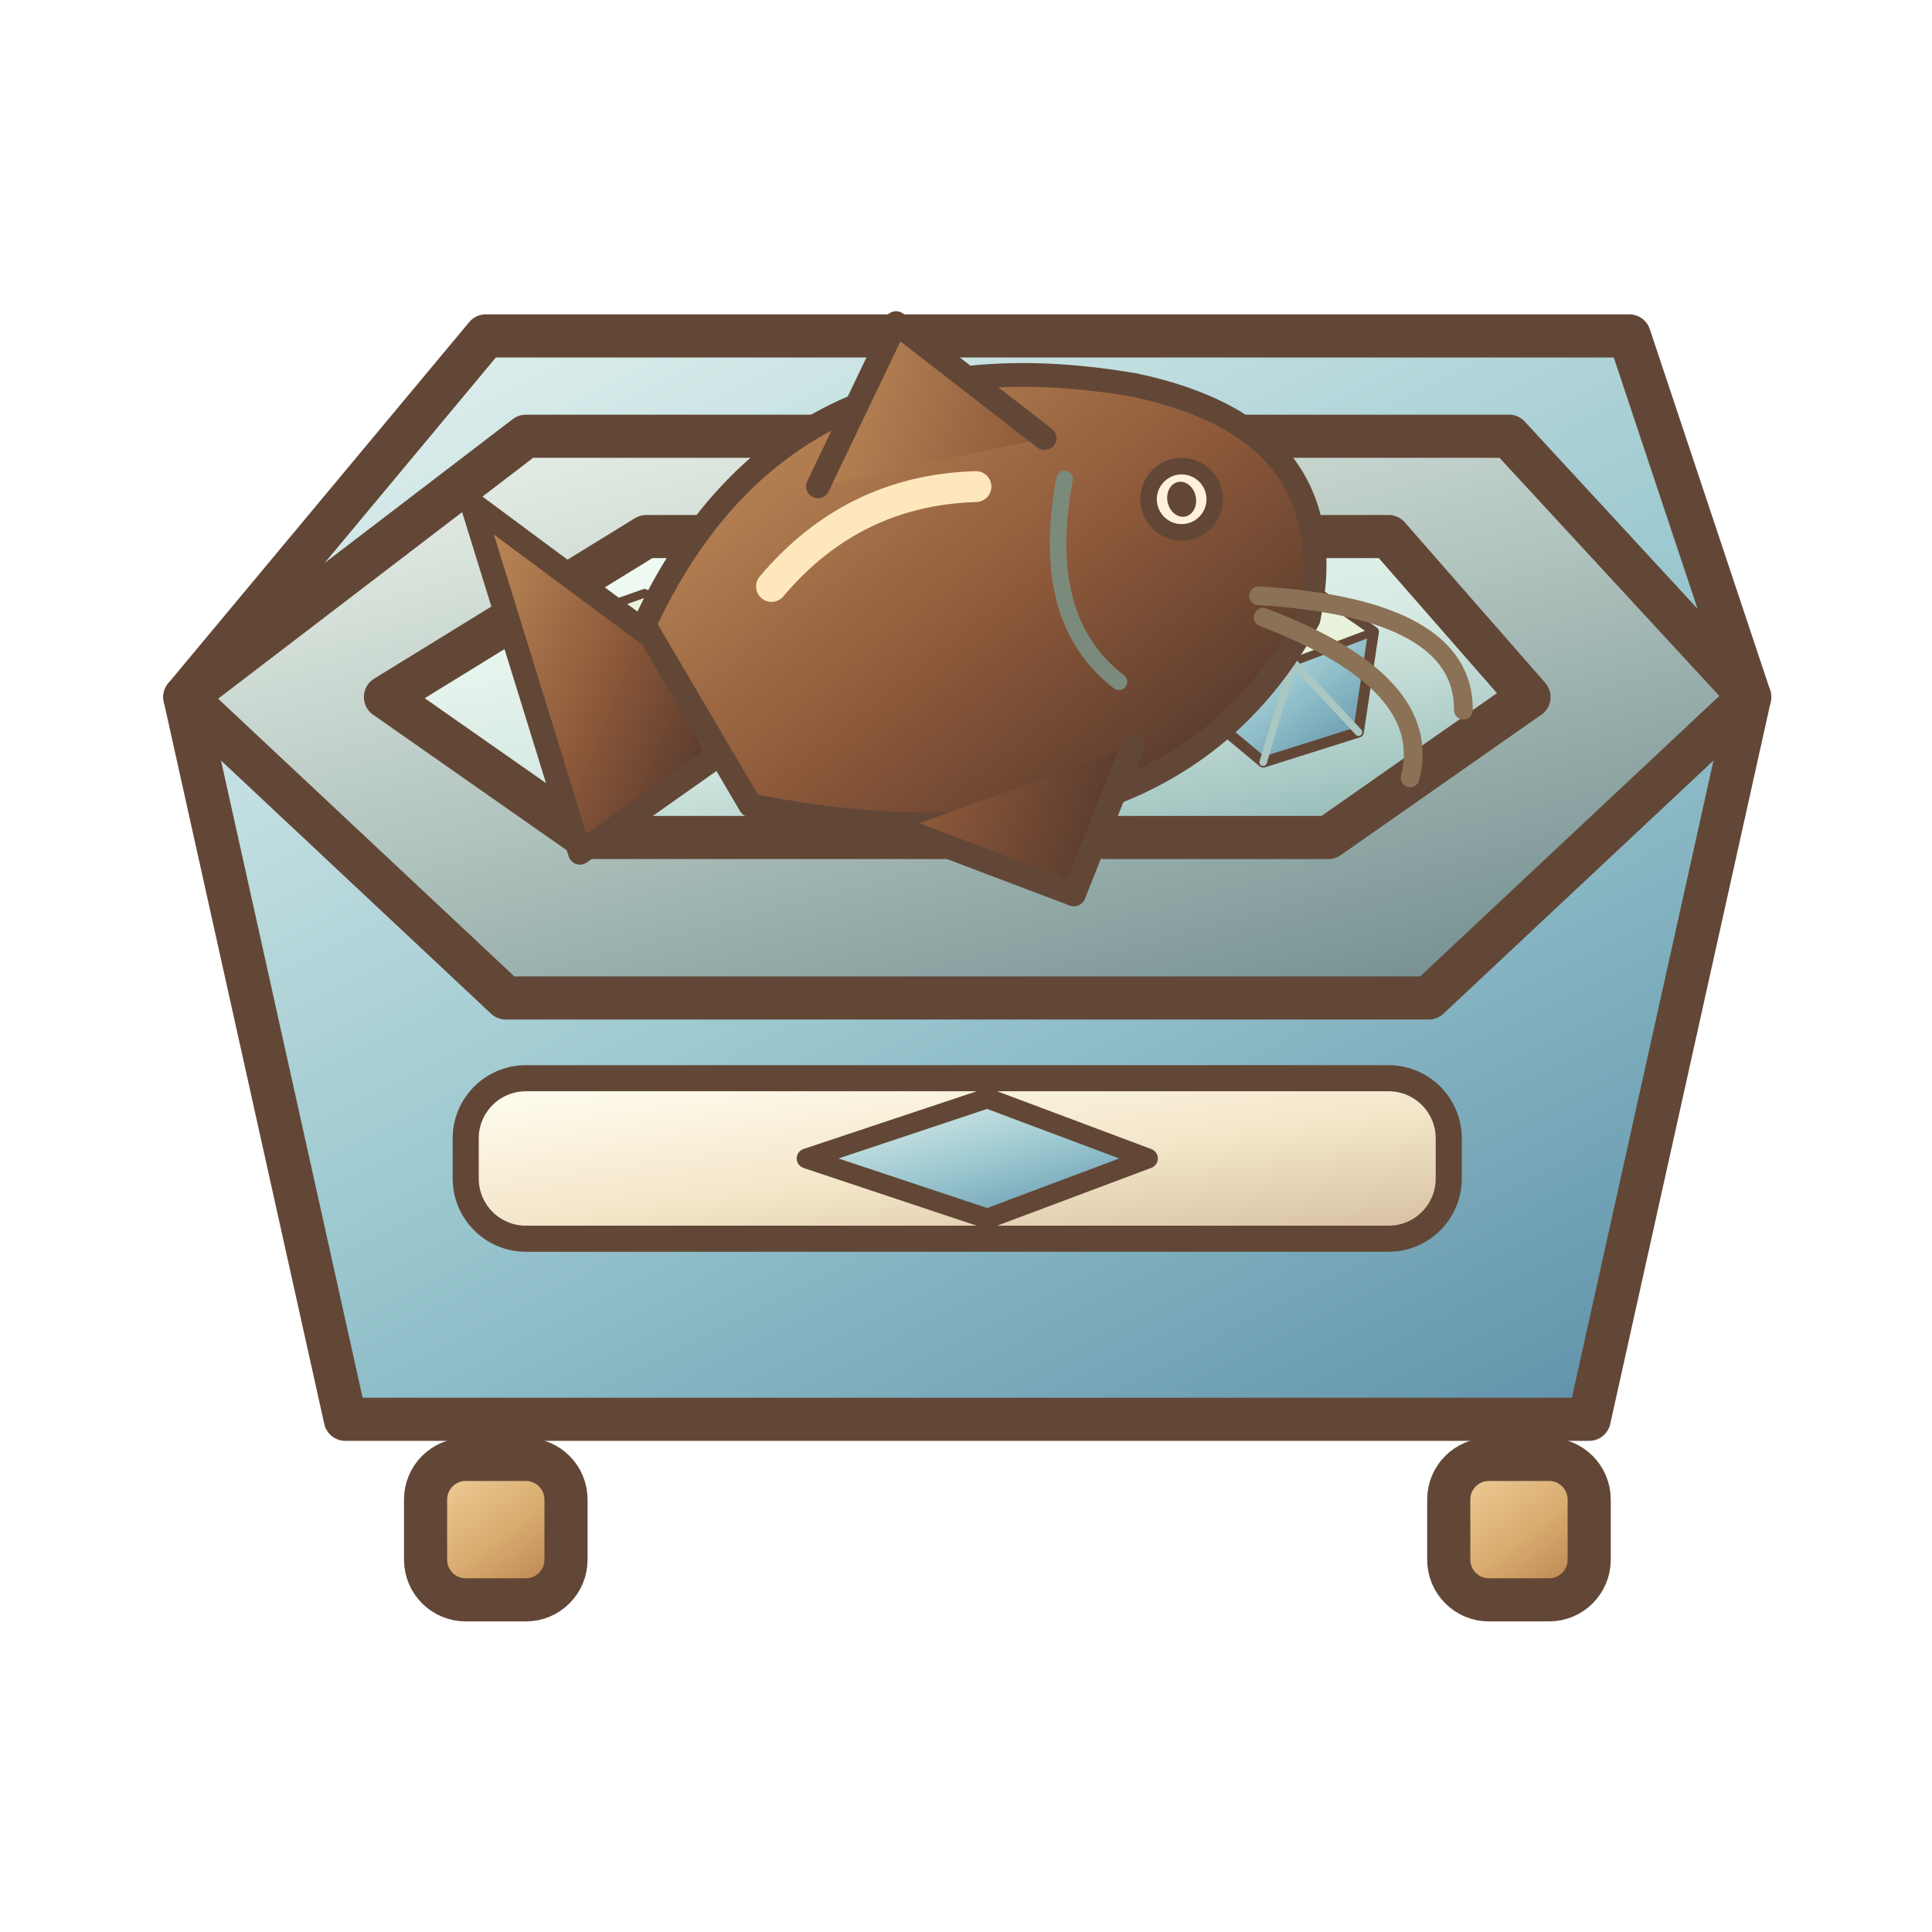
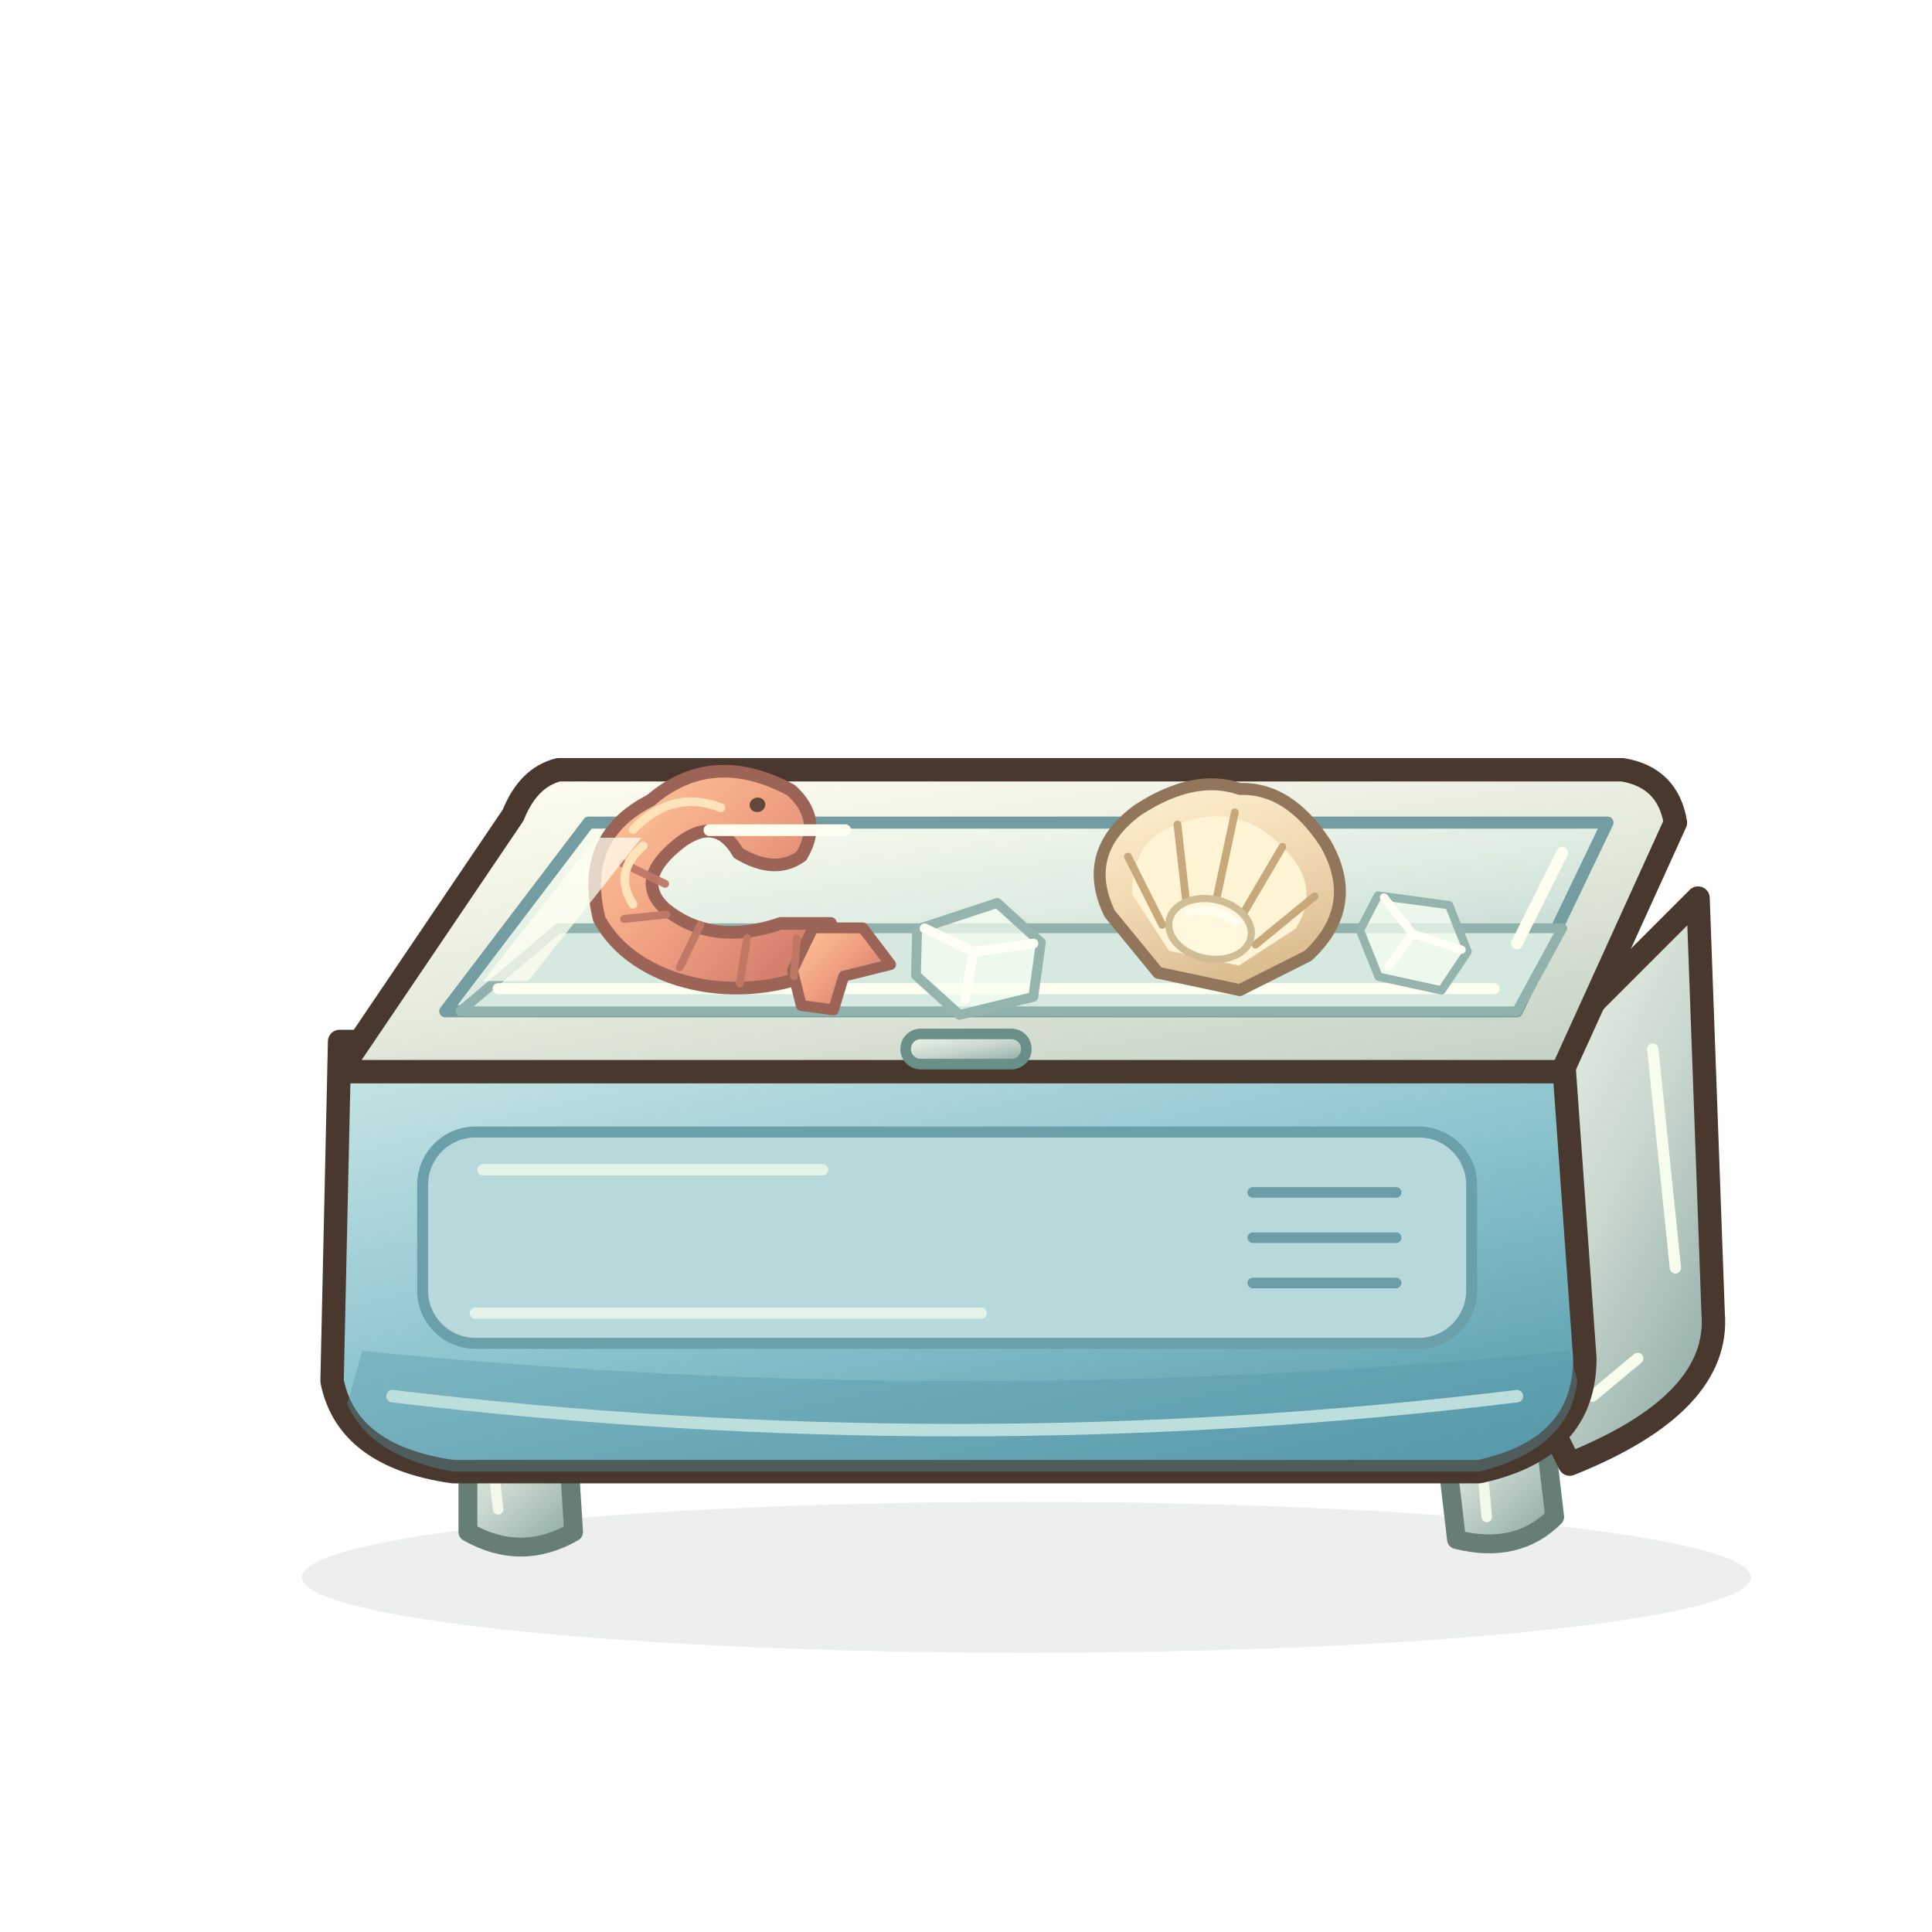
- <svg xmlns="http://www.w3.org/2000/svg" width="96" height="96" viewBox="0 0 96 96">
+ <svg xmlns="http://www.w3.org/2000/svg" width="512" height="512" viewBox="0 0 256 256">
  <defs>
-     <linearGradient id="wood" x1=".1" y1="0" x2=".85" y2="1">
-       <stop stop-color="#f1d19c" />
-       <stop offset=".55" stop-color="#d9ac70" />
-       <stop offset="1" stop-color="#b9804c" />
+     <linearGradient id="r48-sea-l1-blue" x1=".14" y1="0" x2=".82" y2="1">
+       <stop offset="0" stop-color="#c3e3e4" />
+       <stop offset="0.5" stop-color="#8dc4ce" />
+       <stop offset="1" stop-color="#5b9eae" />
    </linearGradient>
-     <linearGradient id="green" x1=".1" y1="0" x2=".85" y2="1">
-       <stop stop-color="#c1de80" />
-       <stop offset=".55" stop-color="#79ad52" />
-       <stop offset="1" stop-color="#497b3f" />
+     <linearGradient id="r48-sea-l1-rim" x1=".14" y1="0" x2=".82" y2="1">
+       <stop offset="0" stop-color="#fffef0" />
+       <stop offset="0.5" stop-color="#e6ebdd" />
+       <stop offset="1" stop-color="#c5d3c6" />
    </linearGradient>
-     <linearGradient id="darkGreen" x1=".1" y1="0" x2=".85" y2="1">
-       <stop stop-color="#94bd70" />
-       <stop offset=".55" stop-color="#5c9150" />
-       <stop offset="1" stop-color="#326845" />
+     <linearGradient id="r48-sea-l1-metal" x1=".14" y1="0" x2=".82" y2="1">
+       <stop offset="0" stop-color="#f0f5e9" />
+       <stop offset="0.5" stop-color="#cad8cf" />
+       <stop offset="1" stop-color="#91ada8" />
    </linearGradient>
-     <linearGradient id="enamel" x1=".1" y1="0" x2=".85" y2="1">
-       <stop stop-color="#e1ebc5" />
-       <stop offset=".55" stop-color="#a9c58a" />
-       <stop offset="1" stop-color="#719368" />
+     <linearGradient id="r48-sea-l1-glass" x1=".14" y1="0" x2=".82" y2="1">
+       <stop offset="0" stop-color="#f8fff0" />
+       <stop offset="0.5" stop-color="#d6ece5" />
+       <stop offset="1" stop-color="#adcfd0" />
    </linearGradient>
-     <linearGradient id="bowl" x1=".1" y1="0" x2=".85" y2="1">
-       <stop stop-color="#fffdf0" />
-       <stop offset=".55" stop-color="#f4e6c9" />
-       <stop offset="1" stop-color="#d8c3a4" />
+     <linearGradient id="r48-sea-l1-shrimp" x1=".14" y1="0" x2=".82" y2="1">
+       <stop offset="0" stop-color="#ffc497" />
+       <stop offset="0.5" stop-color="#efa082" />
+       <stop offset="1" stop-color="#cf7868" />
    </linearGradient>
-     <linearGradient id="bone" x1=".1" y1="0" x2=".85" y2="1">
-       <stop stop-color="#fffae9" />
-       <stop offset=".55" stop-color="#f2e0c2" />
-       <stop offset="1" stop-color="#d9bd99" />
+     <linearGradient id="r48-sea-l1-shell" x1=".14" y1="0" x2=".82" y2="1">
+       <stop offset="0" stop-color="#fff2d2" />
+       <stop offset="0.5" stop-color="#f0d8b1" />
+       <stop offset="1" stop-color="#d6b487" />
    </linearGradient>
-     <linearGradient id="fat" x1=".1" y1="0" x2=".85" y2="1">
-       <stop stop-color="#fff5df" />
-       <stop offset=".55" stop-color="#f5dabd" />
-       <stop offset="1" stop-color="#e5bfa3" />
-     </linearGradient>
-     <linearGradient id="tomato" x1=".1" y1="0" x2=".85" y2="1">
-       <stop stop-color="#ffbc77" />
-       <stop offset=".55" stop-color="#ec704a" />
-       <stop offset="1" stop-color="#c44939" />
-     </linearGradient>
-     <linearGradient id="red" x1=".1" y1="0" x2=".85" y2="1">
-       <stop stop-color="#f79a82" />
-       <stop offset=".55" stop-color="#d9685a" />
-       <stop offset="1" stop-color="#a6403e" />
-     </linearGradient>
-     <linearGradient id="pork" x1=".1" y1="0" x2=".85" y2="1">
-       <stop stop-color="#ffc2a6" />
-       <stop offset=".55" stop-color="#ed967e" />
-       <stop offset="1" stop-color="#cb6b5e" />
-     </linearGradient>
-     <linearGradient id="chicken" x1=".1" y1="0" x2=".85" y2="1">
-       <stop stop-color="#ffe3c1" />
-       <stop offset=".55" stop-color="#f5be92" />
-       <stop offset="1" stop-color="#d58c64" />
-     </linearGradient>
-     <linearGradient id="roast" x1=".1" y1="0" x2=".85" y2="1">
-       <stop stop-color="#f5c27e" />
-       <stop offset=".55" stop-color="#cf8b4d" />
-       <stop offset="1" stop-color="#9a5836" />
-     </linearGradient>
-     <linearGradient id="glaze" x1=".1" y1="0" x2=".85" y2="1">
-       <stop stop-color="#f3bd78" />
-       <stop offset=".55" stop-color="#c47b42" />
-       <stop offset="1" stop-color="#8e462e" />
-     </linearGradient>
-     <linearGradient id="egg" x1=".1" y1="0" x2=".85" y2="1">
-       <stop stop-color="#fff1b7" />
-       <stop offset=".55" stop-color="#f3ca5c" />
-       <stop offset="1" stop-color="#dc9e39" />
-     </linearGradient>
-     <linearGradient id="rice" x1=".1" y1="0" x2=".85" y2="1">
-       <stop stop-color="#fffce9" />
-       <stop offset=".55" stop-color="#f7e8bd" />
-       <stop offset="1" stop-color="#dbc694" />
-     </linearGradient>
-     <linearGradient id="onion" x1=".1" y1="0" x2=".85" y2="1">
-       <stop stop-color="#e0b8d0" />
-       <stop offset=".55" stop-color="#b783b2" />
-       <stop offset="1" stop-color="#89537f" />
-     </linearGradient>
-     <linearGradient id="garlic" x1=".1" y1="0" x2=".85" y2="1">
-       <stop stop-color="#fffbea" />
-       <stop offset=".55" stop-color="#f3e4c5" />
-       <stop offset="1" stop-color="#d4c09b" />
-     </linearGradient>
-     <linearGradient id="cinnamon" x1=".1" y1="0" x2=".85" y2="1">
-       <stop stop-color="#ebbd81" />
-       <stop offset=".55" stop-color="#c48a55" />
-       <stop offset="1" stop-color="#895633" />
-     </linearGradient>
-     <linearGradient id="vanilla" x1=".1" y1="0" x2=".85" y2="1">
-       <stop stop-color="#bd895c" />
-       <stop offset=".55" stop-color="#93623f" />
-       <stop offset="1" stop-color="#63422f" />
-     </linearGradient>
-     <linearGradient id="meat" x1=".1" y1="0" x2=".85" y2="1">
-       <stop stop-color="#f2a583" />
-       <stop offset=".55" stop-color="#e48b6a" />
-       <stop offset="1" stop-color="#ca7054" />
-     </linearGradient>
-     <linearGradient id="gizzard" x1=".1" y1="0" x2=".85" y2="1">
-       <stop stop-color="#d59c94" />
-       <stop offset=".55" stop-color="#a86f6a" />
-       <stop offset="1" stop-color="#75494b" />
-     </linearGradient>
-     <linearGradient id="shell" x1=".1" y1="0" x2=".85" y2="1">
-       <stop stop-color="#fff6e7" />
-       <stop offset=".55" stop-color="#e9c8a3" />
-       <stop offset="1" stop-color="#ba8e73" />
-     </linearGradient>
-     <linearGradient id="pepper" x1=".1" y1="0" x2=".85" y2="1">
-       <stop stop-color="#ffa57a" />
-       <stop offset=".55" stop-color="#df6d4e" />
-       <stop offset="1" stop-color="#b74636" />
-     </linearGradient>
-     <linearGradient id="blue" x1=".1" y1="0" x2=".85" y2="1">
-       <stop stop-color="#e2f1ee" />
-       <stop offset=".55" stop-color="#9ac7cf" />
-       <stop offset="1" stop-color="#6495ac" />
-     </linearGradient>
-     <linearGradient id="glass" x1=".1" y1="0" x2=".85" y2="1">
-       <stop stop-color="#f6fff7" />
-       <stop offset=".55" stop-color="#d5e9e2" />
-       <stop offset="1" stop-color="#91b8b5" />
-     </linearGradient>
-     <linearGradient id="pink" x1=".1" y1="0" x2=".85" y2="1">
-       <stop stop-color="#ffe4dc" />
-       <stop offset=".55" stop-color="#dda6b3" />
-       <stop offset="1" stop-color="#b97392" />
-     </linearGradient>
-     <linearGradient id="purple" x1=".1" y1="0" x2=".85" y2="1">
-       <stop stop-color="#e0cde6" />
-       <stop offset=".55" stop-color="#b198c5" />
-       <stop offset="1" stop-color="#7f6b9d" />
-     </linearGradient>
-     <linearGradient id="gold" x1=".1" y1="0" x2=".85" y2="1">
-       <stop stop-color="#fff0ac" />
-       <stop offset=".55" stop-color="#edc16c" />
-       <stop offset="1" stop-color="#bd8a43" />
-     </linearGradient>
-     <linearGradient id="coffee" x1=".1" y1="0" x2=".85" y2="1">
-       <stop stop-color="#bf8b59" />
-       <stop offset=".55" stop-color="#8c5839" />
-       <stop offset="1" stop-color="#51362c" />
-     </linearGradient>
-     <linearGradient id="tea" x1=".1" y1="0" x2=".85" y2="1">
-       <stop stop-color="#ffe0a0" />
-       <stop offset=".55" stop-color="#d4a35b" />
-       <stop offset="1" stop-color="#9b6833" />
-     </linearGradient>
-     <linearGradient id="milkTea" x1=".1" y1="0" x2=".85" y2="1">
-       <stop stop-color="#ead0a3" />
-       <stop offset=".55" stop-color="#d2af7e" />
-       <stop offset="1" stop-color="#b58b61" />
-     </linearGradient>
-     <linearGradient id="berry" x1=".1" y1="0" x2=".85" y2="1">
-       <stop stop-color="#b8b8dc" />
-       <stop offset=".55" stop-color="#7f79b0" />
-       <stop offset="1" stop-color="#55517f" />
-     </linearGradient>
-     <linearGradient id="mango" x1=".1" y1="0" x2=".85" y2="1">
-       <stop stop-color="#ffe5a1" />
-       <stop offset=".55" stop-color="#efc373" />
-       <stop offset="1" stop-color="#d9a15b" />
-     </linearGradient>
-     <linearGradient id="coconut" x1=".1" y1="0" x2=".85" y2="1">
-       <stop stop-color="#b99570" />
-       <stop offset=".55" stop-color="#98724e" />
-       <stop offset="1" stop-color="#795438" />
-     </linearGradient>
-     <linearGradient id="grain" x1=".1" y1="0" x2=".85" y2="1">
-       <stop stop-color="#f7dfb6" />
-       <stop offset=".55" stop-color="#e5c48e" />
-       <stop offset="1" stop-color="#c49a64" />
-     </linearGradient>
-     <linearGradient id="teaGreen" x1=".1" y1="0" x2=".85" y2="1">
-       <stop stop-color="#d4dfa0" />
-       <stop offset=".55" stop-color="#a4bd69" />
-       <stop offset="1" stop-color="#6e914d" />
-     </linearGradient>
-     <linearGradient id="metal" x1=".1" y1="0" x2=".85" y2="1">
-       <stop stop-color="#edf4eb" />
-       <stop offset=".55" stop-color="#aabeb9" />
-       <stop offset="1" stop-color="#718c8e" />
-     </linearGradient>
-     <linearGradient id="steel" x1=".1" y1="0" x2=".85" y2="1">
-       <stop stop-color="#aec2c0" />
-       <stop offset=".55" stop-color="#71878b" />
-       <stop offset="1" stop-color="#40565d" />
-     </linearGradient>
-     <linearGradient id="inkPot" x1=".1" y1="0" x2=".85" y2="1">
-       <stop stop-color="#788c80" />
-       <stop offset=".55" stop-color="#4e655c" />
-       <stop offset="1" stop-color="#2e453d" />
-     </linearGradient>
-     <linearGradient id="copper" x1=".1" y1="0" x2=".85" y2="1">
-       <stop stop-color="#f0c799" />
-       <stop offset=".55" stop-color="#cc9366" />
-       <stop offset="1" stop-color="#9c6047" />
-     </linearGradient>
-     <linearGradient id="paper" x1=".1" y1="0" x2=".85" y2="1">
-       <stop stop-color="#fffaf0" />
-       <stop offset=".55" stop-color="#f7e7c8" />
-       <stop offset="1" stop-color="#d5c39c" />
-     </linearGradient>
-     <linearGradient id="shine" x2=".7" y2="1">
-       <stop stop-color="#fff" stop-opacity=".4" />
-       <stop offset="1" stop-color="#fff" stop-opacity="0" />
-     </linearGradient>
-     <filter id="s" x="-30%" y="-30%" width="160%" height="160%">
-       <feDropShadow dx="0" dy="3" stdDeviation="1" flood-color="#715739" flood-opacity=".2" />
-     </filter>
  </defs>
-   <g stroke="#624737" stroke-width="2.15" stroke-linecap="round" stroke-linejoin="round" transform="translate(-0.78505 -7.23364) scale(0.996885)">
-     <rect x="22" y="80" width="7" height="7" rx="2" fill="url(#wood)" />
-     <rect x="73" y="80" width="7" height="7" rx="2" fill="url(#wood)" />
-     <path d="M10 42 25 24h57l6 18-8 36H18Z" fill="url(#blue)" />
-     <path d="M10 42 27 29h49l12 13-16 15H26Z" fill="url(#metal)" />
-     <path d="M20 42 33 34h37l7 8-10 7H30Z" fill="url(#glass)" />
-     <g transform="translate(32 41) scale(0.23)">
-       <path d="M-13-12 4-18 17-9 14 11-5 17-17 7Z" fill="url(#blue)" />
-       <path d="M-13-12 1-3 17-9 4-18Z" fill="#e9f2db" stroke-width="1.6" />
-       <path d="M1-3-5 17m6-20 13 14" fill="none" stroke="#aac7c2" stroke-width="1.5" />
-       <path d="m-10-9 7 4m-9 1-1 9" fill="none" stroke="#ffe7bd" stroke-width="2" />
+   <g stroke="#49382d" stroke-width="3.1" stroke-linecap="round" stroke-linejoin="round">
+     <ellipse cx="136" cy="209" rx="96" ry="10" fill="#5c7b70" stroke="none" opacity=".12" />
+     <path d="M62 187L75 187L76 203Q69 207 62 203Z" fill="url(#r48-sea-l1-metal)" stroke="#667e76" stroke-width="2.5" />
+     <path d="M191 187L204 184L206 201Q201 206 193 204Z" fill="url(#r48-sea-l1-metal)" stroke="#667e76" stroke-width="2.5" />
+     <path d="M65 191L66 200M196 190L197 201" fill="none" stroke="#f4f8ea" stroke-width="1.4" opacity="1" />
+     <path d="M205 139L225 119L227 174Q228 186 208 194L202 182Z" fill="url(#r48-sea-l1-metal)" />
+     <path d="M219 139L222 168M217 180L211 185" fill="none" stroke="#faffee" stroke-width="1.5" opacity="0.96" />
+     <path d="M45 138L207 138L210 180Q210 192 196 195L60 195Q46 193 44 183Z" fill="url(#r48-sea-l1-blue)" />
+     <path d="M48 179Q128 187 208 179L209 183Q208 192 196 195L60 195Q49 193 46 186Z" fill="#5897a7" stroke="none" opacity=".38" />
+     <path d="M52 185Q127 194 201 185" fill="none" stroke="#c0e1de" stroke-width="1.65" opacity="0.96" />
+     <rect x="56" y="150" width="139" height="28" rx="7" fill="#b8d9dc" stroke="#6b9faa" stroke-width="1.45" />
+     <path d="M64 155L109 155M63 174L130 174" fill="none" stroke="#e6f4e8" stroke-width="1.5" opacity="0.96" />
+     <path d="M166 158L185 158M166 164L185 164M166 170L185 170" fill="none" stroke="#6a9da6" stroke-width="1.4" opacity="1" />
+     <path d="M74 102L215 102Q221 103 222 109L207 142L45 142L68 108Q70 103 74 102Z" fill="url(#r48-sea-l1-rim)" />
+     <path d="M78 109L213 109L201 134L59 134Z" fill="url(#r48-sea-l1-glass)" fill-opacity=".55" stroke="#739da0" stroke-width="1.6" />
+     <path d="M74 123L207 123L201 134L61 134Z" fill="#d6e9e1" stroke="#91b1ad" stroke-width="1.3" />
+     <path d="M66 131L198 131" fill="none" stroke="#ffffef" stroke-width="1.45" opacity="0.98" />
+     <g transform="translate(99 121) rotate(-14) scale(.8)">
+       <path d="M10 12C-5 15-21 7-24-5Q-24-19-11-22Q1-28 12-18Q16-12 11-7Q6-5 1-10Q-1-17-8-14Q-17-10-13-4Q-7 4 5 3L13 5Z" fill="url(#r48-sea-l1-shrimp)" stroke="#9b6456" stroke-width="2.1" />
+       <path d="M10 5L18 7L21 14L13 14L10 19L5 17L5 11Z" fill="url(#r48-sea-l1-shrimp)" stroke="#9b6456" stroke-width="1.8" />
+       <path d="M-18-13L-12-8M-20-4L-13-3M-13 6L-8 0M-4 11L-1 4M5 12L7 6" fill="none" stroke="#bf7865" stroke-width="1.3" opacity="0.95" />
+       <path d="M-15-18Q-7-23 0-18M-18-6Q-20-12-14-15" fill="none" stroke="#ffe4bb" stroke-width="1.45" opacity="0.98" />
+       <ellipse cx="6" cy="-17" rx="1.3" ry="1.2" fill="#62473b" stroke="none" />
    </g>
-     <g transform="translate(65 41) scale(0.25)">
-       <path d="M-13-12 4-18 17-9 14 11-5 17-17 7Z" fill="url(#blue)" />
-       <path d="M-13-12 1-3 17-9 4-18Z" fill="#e9f2db" stroke-width="1.6" />
-       <path d="M1-3-5 17m6-20 13 14" fill="none" stroke="#aac7c2" stroke-width="1.5" />
-       <path d="m-10-9 7 4m-9 1-1 9" fill="none" stroke="#ffe7bd" stroke-width="2" />
+     <g transform="translate(161 120) rotate(12) scale(.79)">
+       <path d="M-17 5Q-24-4-16-13Q-8-21 0-20Q8-22 16-14Q24-5 17 5L7 13L-7 13Z" fill="url(#r48-sea-l1-shell)" stroke="#92765b" stroke-width="2" />
+       <path d="M-14 1Q-16-8-9-12Q0-18 9-12Q17-7 14 1L6 9L-6 9Z" fill="#fff4d4" stroke="none" />
+       <path d="M0-16L0 2M-9-12L-4 3M9-12L4 3M-16-5L-8 5M16-5L8 5" fill="none" stroke="#c5a678" stroke-width="1.3" opacity="0.96" />
+       <ellipse cx="0" cy="4" rx="7" ry="5" fill="#fff8df" stroke="#cebd95" stroke-width="1.2" />
+       <path d="M-4 2Q0 0 4 2" fill="none" stroke="#fffff0" stroke-width="1.3" opacity="0.98" />
    </g>
-     <g transform="translate(48 38) rotate(-12) scale(0.55) translate(-48 -48)">
-       <path d="M23 46 8 29 11 62 25 56Z" fill="url(#coffee)" />
-       <path d="M21 43q18-24 48-12 18 8 11 24-18 21-53 6Z" fill="url(#coffee)" />
-       <path d="m39 34 10-13 11 13m-20 32 14 9 8-12" fill="url(#coffee)" />
-       <ellipse cx="71" cy="42" rx="3" ry="3" fill="#fff2d8" stroke-width="1.5" />
-       <ellipse cx="71" cy="42" rx="1.3" ry="1.6" fill="#624737" stroke="none" />
-       <path d="M61 38q-5 12 1 19" fill="none" stroke="#7b8a7b" stroke-width="1.5" />
-       <path d="M33 42q9-7 20-5" fill="none" stroke="#ffe7bd" stroke-width="2.8" />
-       <path d="M76 52q18 5 16 14m-16-12q14 9 10 17" fill="none" stroke="#8b7156" stroke-width="1.7" />
+     <g transform="translate(130 126) rotate(-8)">
+       <path d="M-8-4L3-6L8 0L6 7L-4 8L-9 2Z" fill="#f5fff0" fill-opacity=".72" stroke="#96b4ae" stroke-width="1.3" />
+       <path d="M-7-4L-1 0L7 0M-1 0L-3 6" fill="none" stroke="#fffff5" stroke-width="1.3" opacity="0.98" />
    </g>
-     <rect x="24" y="61" width="49" height="8" rx="3" fill="url(#bowl)" stroke-width="1.3" />
-     <path d="m41 65 9-3 8 3-8 3Z" fill="url(#blue)" stroke-width="1" />
+     <g transform="translate(188 124) rotate(18) scale(.85)">
+       <path d="M-8-4L3-6L8 0L6 7L-4 8L-9 2Z" fill="#f5fff0" fill-opacity=".72" stroke="#96b4ae" stroke-width="1.3" />
+       <path d="M-7-4L-1 0L7 0M-1 0L-3 6" fill="none" stroke="#fffff5" stroke-width="1.3" opacity="0.98" />
+     </g>
+     <path d="M79 111L85 111L70 130L64 130Z" fill="#fffff0" stroke="none" opacity=".74" />
+     <path d="M94 110L112 110M207 113L201 125" fill="none" stroke="#fffff2" stroke-width="1.55" opacity="0.98" />
+     <rect x="120" y="137" width="16" height="4" rx="2" fill="url(#r48-sea-l1-metal)" stroke="#6a8f88" stroke-width="1.4" />
  </g>
</svg>
